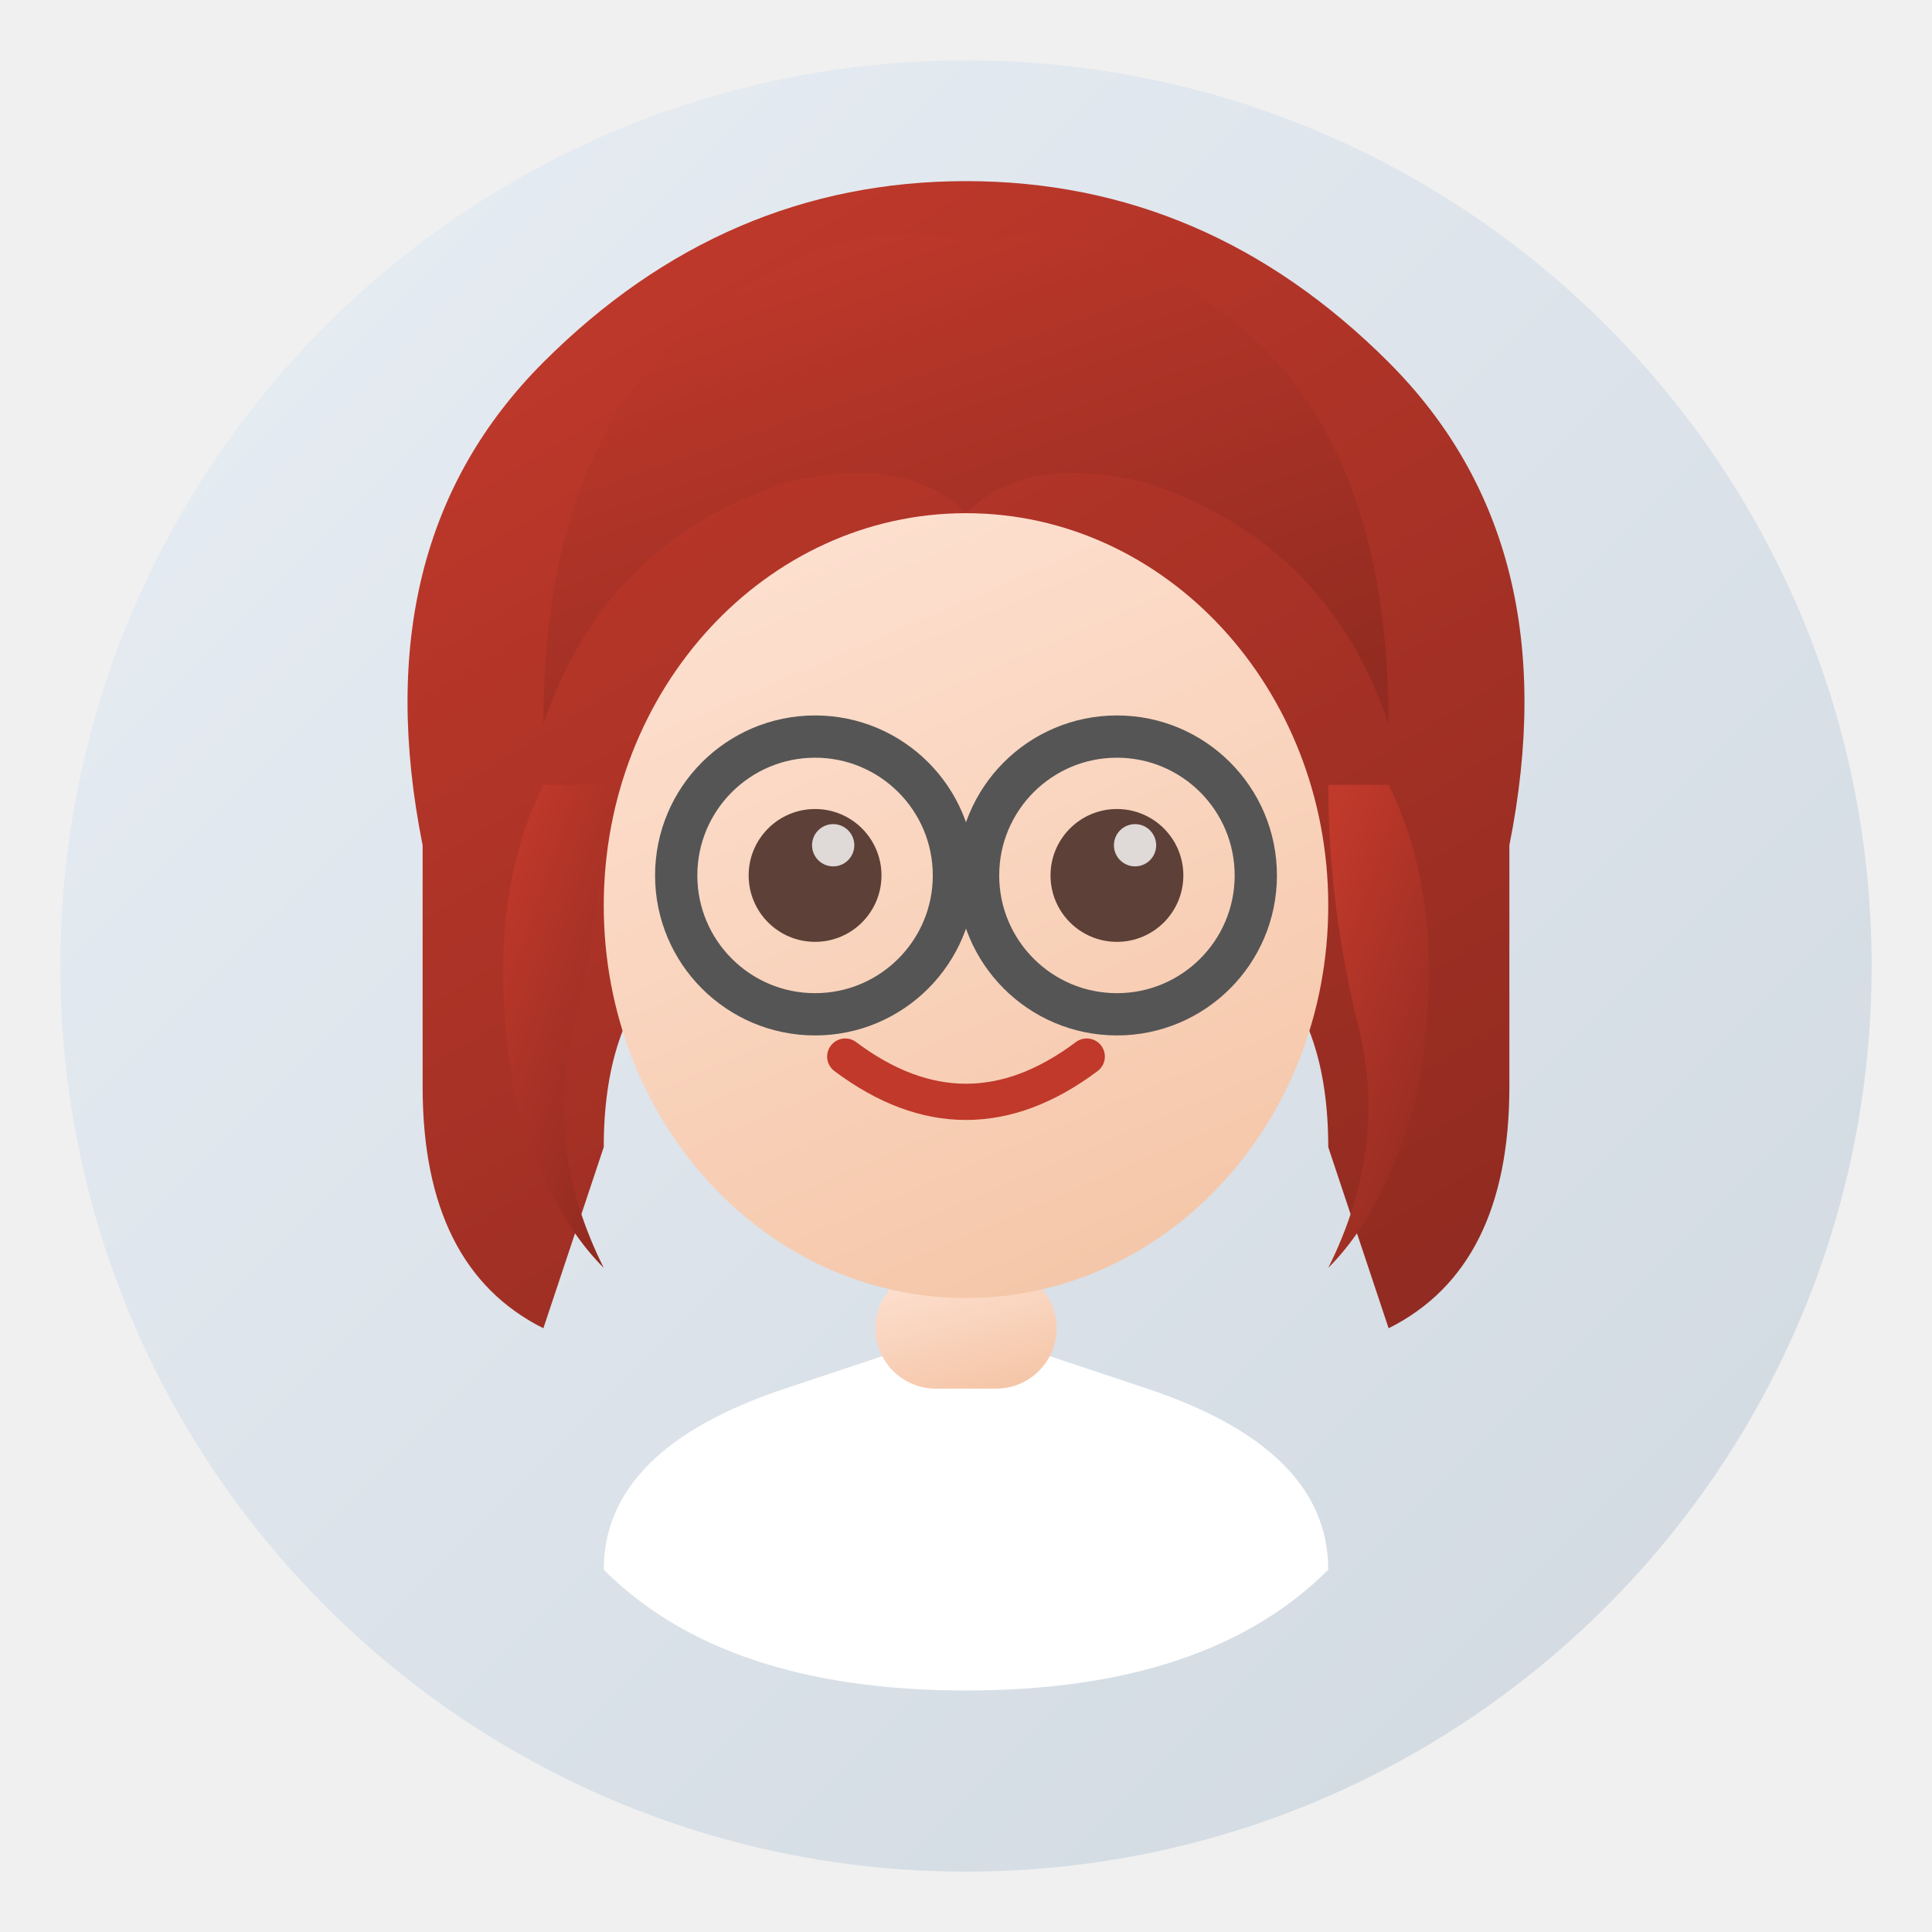
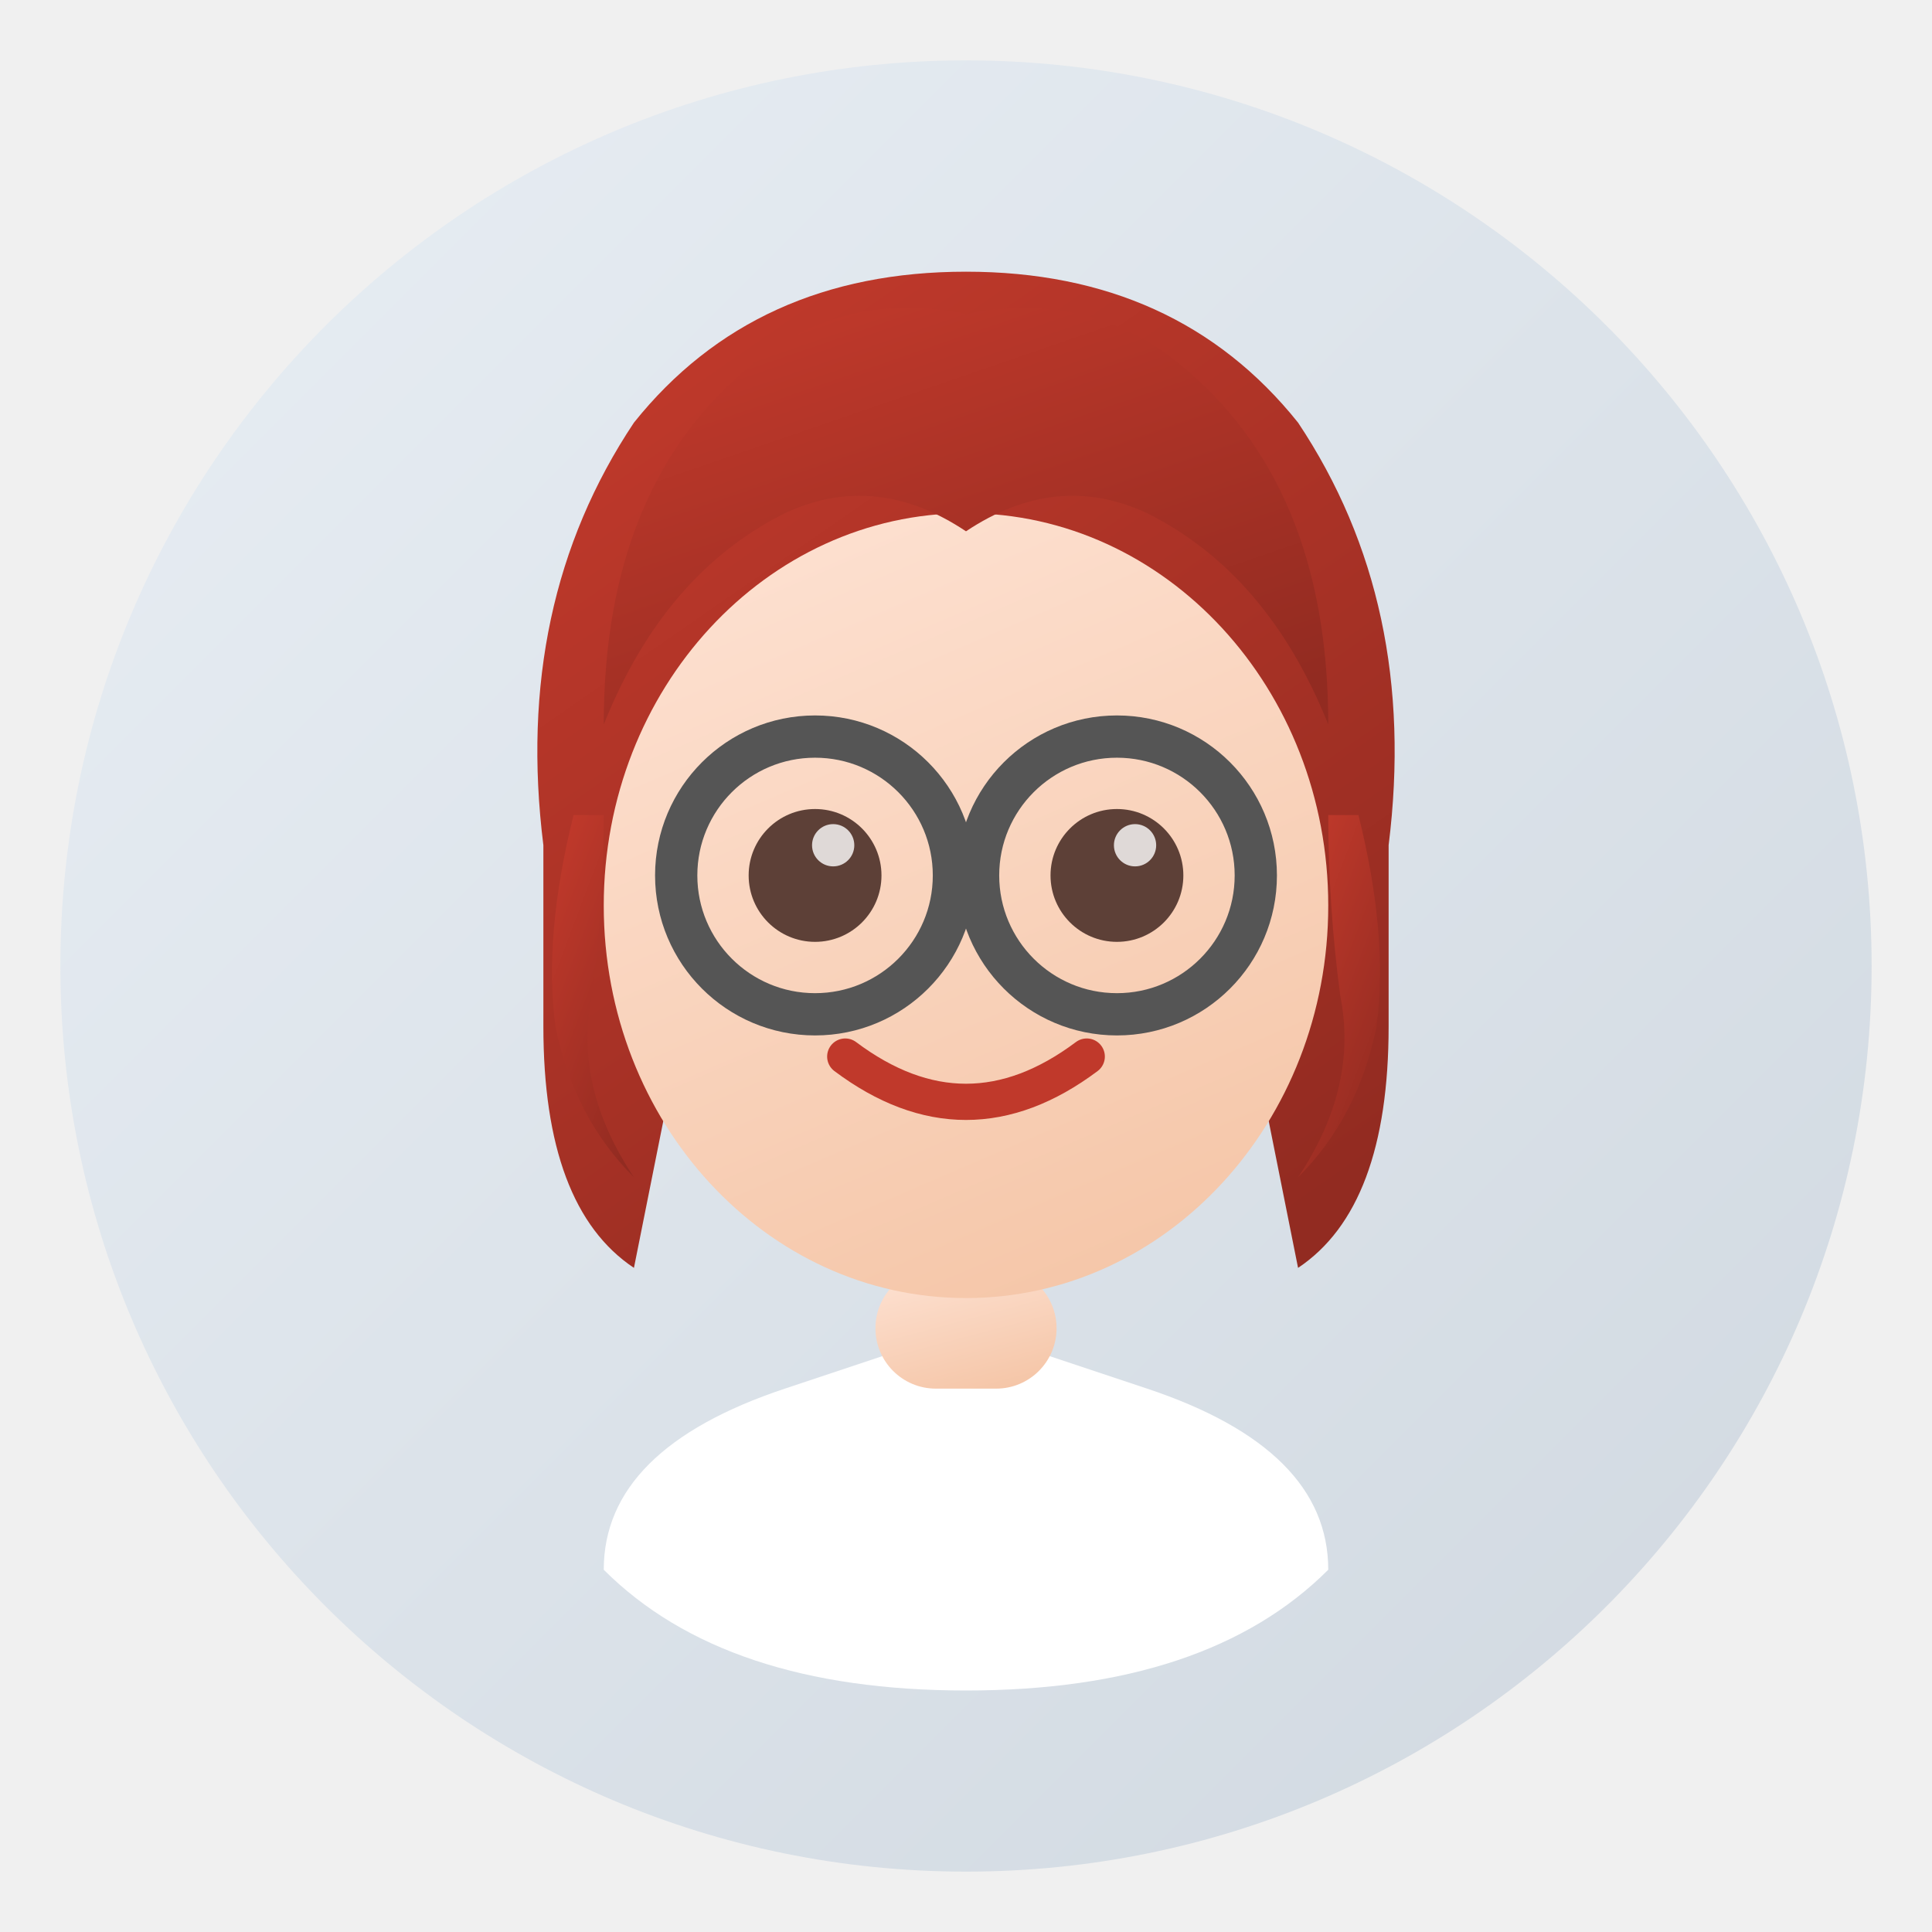
<svg xmlns="http://www.w3.org/2000/svg" viewBox="0 0 32 32" width="32" height="32">
  <defs>
    <linearGradient id="bg" x1="0%" y1="0%" x2="100%" y2="100%">
      <stop offset="0%" stop-color="#e8eef4" />
      <stop offset="100%" stop-color="#d0d8e0" />
    </linearGradient>
    <linearGradient id="hair" x1="20%" y1="0%" x2="80%" y2="100%">
      <stop offset="0%" stop-color="#c0392b" />
      <stop offset="100%" stop-color="#922b21" />
    </linearGradient>
    <linearGradient id="skin" x1="30%" y1="0%" x2="70%" y2="100%">
      <stop offset="0%" stop-color="#fde0d0" />
      <stop offset="100%" stop-color="#f5c6a8" />
    </linearGradient>
  </defs>
  <style>
    @keyframes blink { 0%, 94%, 100% { transform: scaleY(1); } 96% { transform: scaleY(0.1); } }
    .eyes { animation: blink 4s ease-in-out infinite; transform-origin: center; }
  </style>
  <circle cx="16" cy="16" r="15" fill="url(#bg)" />
  <path d="M 10 26 Q 10 24 13 23 L 16 22 L 19 23 Q 22 24 22 26 Q 20 28 16 28 Q 12 28 10 26 Z" fill="white" />
  <rect x="14.5" y="21" width="3" height="2" rx="1" fill="url(#skin)" />
-   <path d="M 7 14 Q 6 9 9 6 Q 12 3 16 3 Q 20 3 23 6 Q 26 9 25 14 L 25 18 Q 25 21 23 22 L 22 19 Q 22 17 21 16 L 11 16 Q 10 17 10 19 L 9 22 Q 7 21 7 18 Z" fill="url(#hair)" />
+   <path d="M 9 14 Q 8.5 10 10.5 7 Q 12.5 4.5 16 4.5 Q 19.5 4.5 21.5 7 Q 23.5 10 23 14 L 23 17 Q 23 20 21.5 21 L 21 18.5 Q 21.5 17 21 16 L 11 16 Q 10.5 17 11 18.5 L 10.5 21 Q 9 20 9 17 Z" fill="url(#hair)" />
  <ellipse cx="16" cy="15" rx="6" ry="6.5" fill="url(#skin)" />
-   <path d="M 9 12 Q 9 7 12 5 Q 14 3.5 16 4 Q 18 3.5 20 5 Q 23 7 23 12 Q 22 9 19 8 Q 17 7.5 16 8.5 Q 15 7.5 13 8 Q 10 9 9 12 Z" fill="url(#hair)" />
-   <path d="M 9 13 Q 8 15 8.5 18 Q 9 20 10 21 Q 9 19 9.5 17 Q 10 15 10 13 Z" fill="url(#hair)" />
-   <path d="M 23 13 Q 24 15 23.5 18 Q 23 20 22 21 Q 23 19 22.5 17 Q 22 15 22 13 Z" fill="url(#hair)" />
+   <path d="M 10 12 Q 10 8 12.5 6 Q 14 4.8 16 5.2 Q 18 4.8 19.5 6 Q 22 8 22 12 Q 21 9.5 19 8.5 Q 17.5 7.8 16 8.8 Q 14.5 7.8 13 8.5 Q 11 9.5 10 12 Z" fill="url(#hair)" />
+   <path d="M 9.5 13.5 Q 9 15.5 9.2 17 Q 9.5 18.5 10.5 19.5 Q 9.5 18 9.8 16.5 Q 10 15 10 13.5 Z" fill="url(#hair)" />
+   <path d="M 22.5 13.5 Q 23 15.5 22.8 17 Q 22.5 18.5 21.5 19.5 Q 22.5 18 22.2 16.5 Q 22 15 22 13.5 Z" fill="url(#hair)" />
  <circle cx="13.5" cy="14.5" r="2.3" stroke="#555" stroke-width="0.7" fill="none" />
  <circle cx="18.5" cy="14.5" r="2.3" stroke="#555" stroke-width="0.7" fill="none" />
  <line x1="15.8" y1="14.2" x2="16.2" y2="14.2" stroke="#555" stroke-width="0.6" />
  <g class="eyes" style="transform-origin: 13.5px 14.5px">
    <circle cx="13.5" cy="14.5" r="1.1" fill="#5d4037" />
    <circle cx="13.8" cy="14" r="0.35" fill="white" opacity="0.8" />
  </g>
  <g class="eyes" style="transform-origin: 18.5px 14.5px">
    <circle cx="18.5" cy="14.5" r="1.1" fill="#5d4037" />
    <circle cx="18.8" cy="14" r="0.35" fill="white" opacity="0.8" />
  </g>
  <path d="M 14 17.5 Q 16 19 18 17.5" stroke="#c0392b" stroke-width="0.6" stroke-linecap="round" fill="none">
    <animate attributeName="d" values="M 14 17.5 Q 16 19 18 17.5;M 13.5 17.5 Q 16 19.5 18.5 17.5;M 14 17.5 Q 16 19 18 17.5" dur="5s" repeatCount="indefinite" />
  </path>
</svg>
